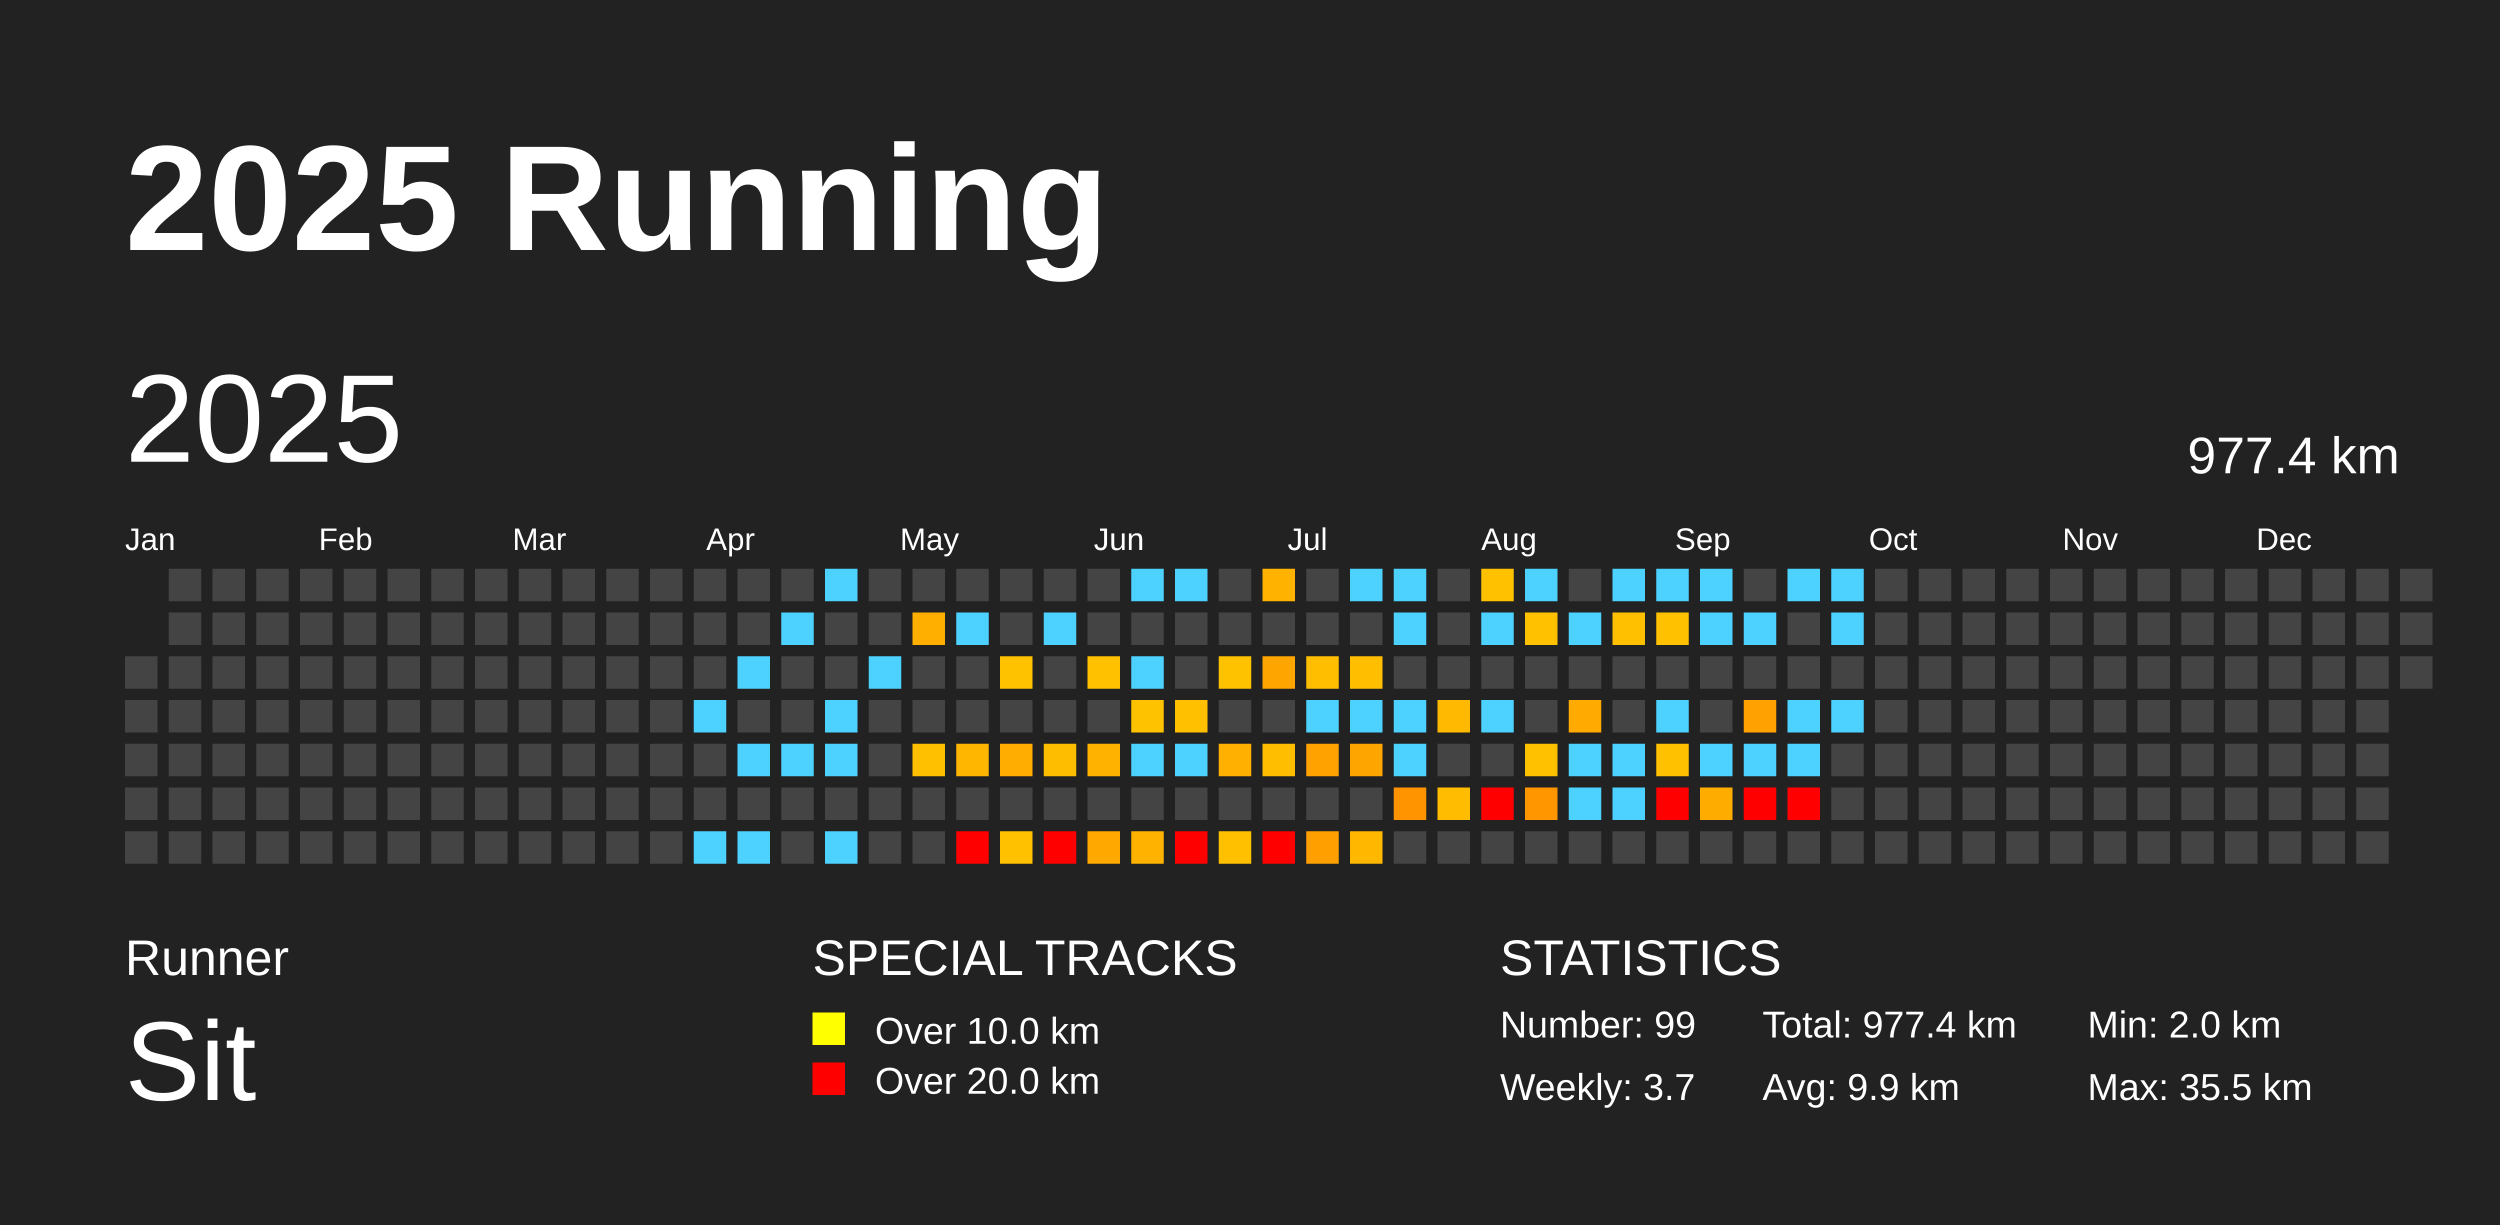
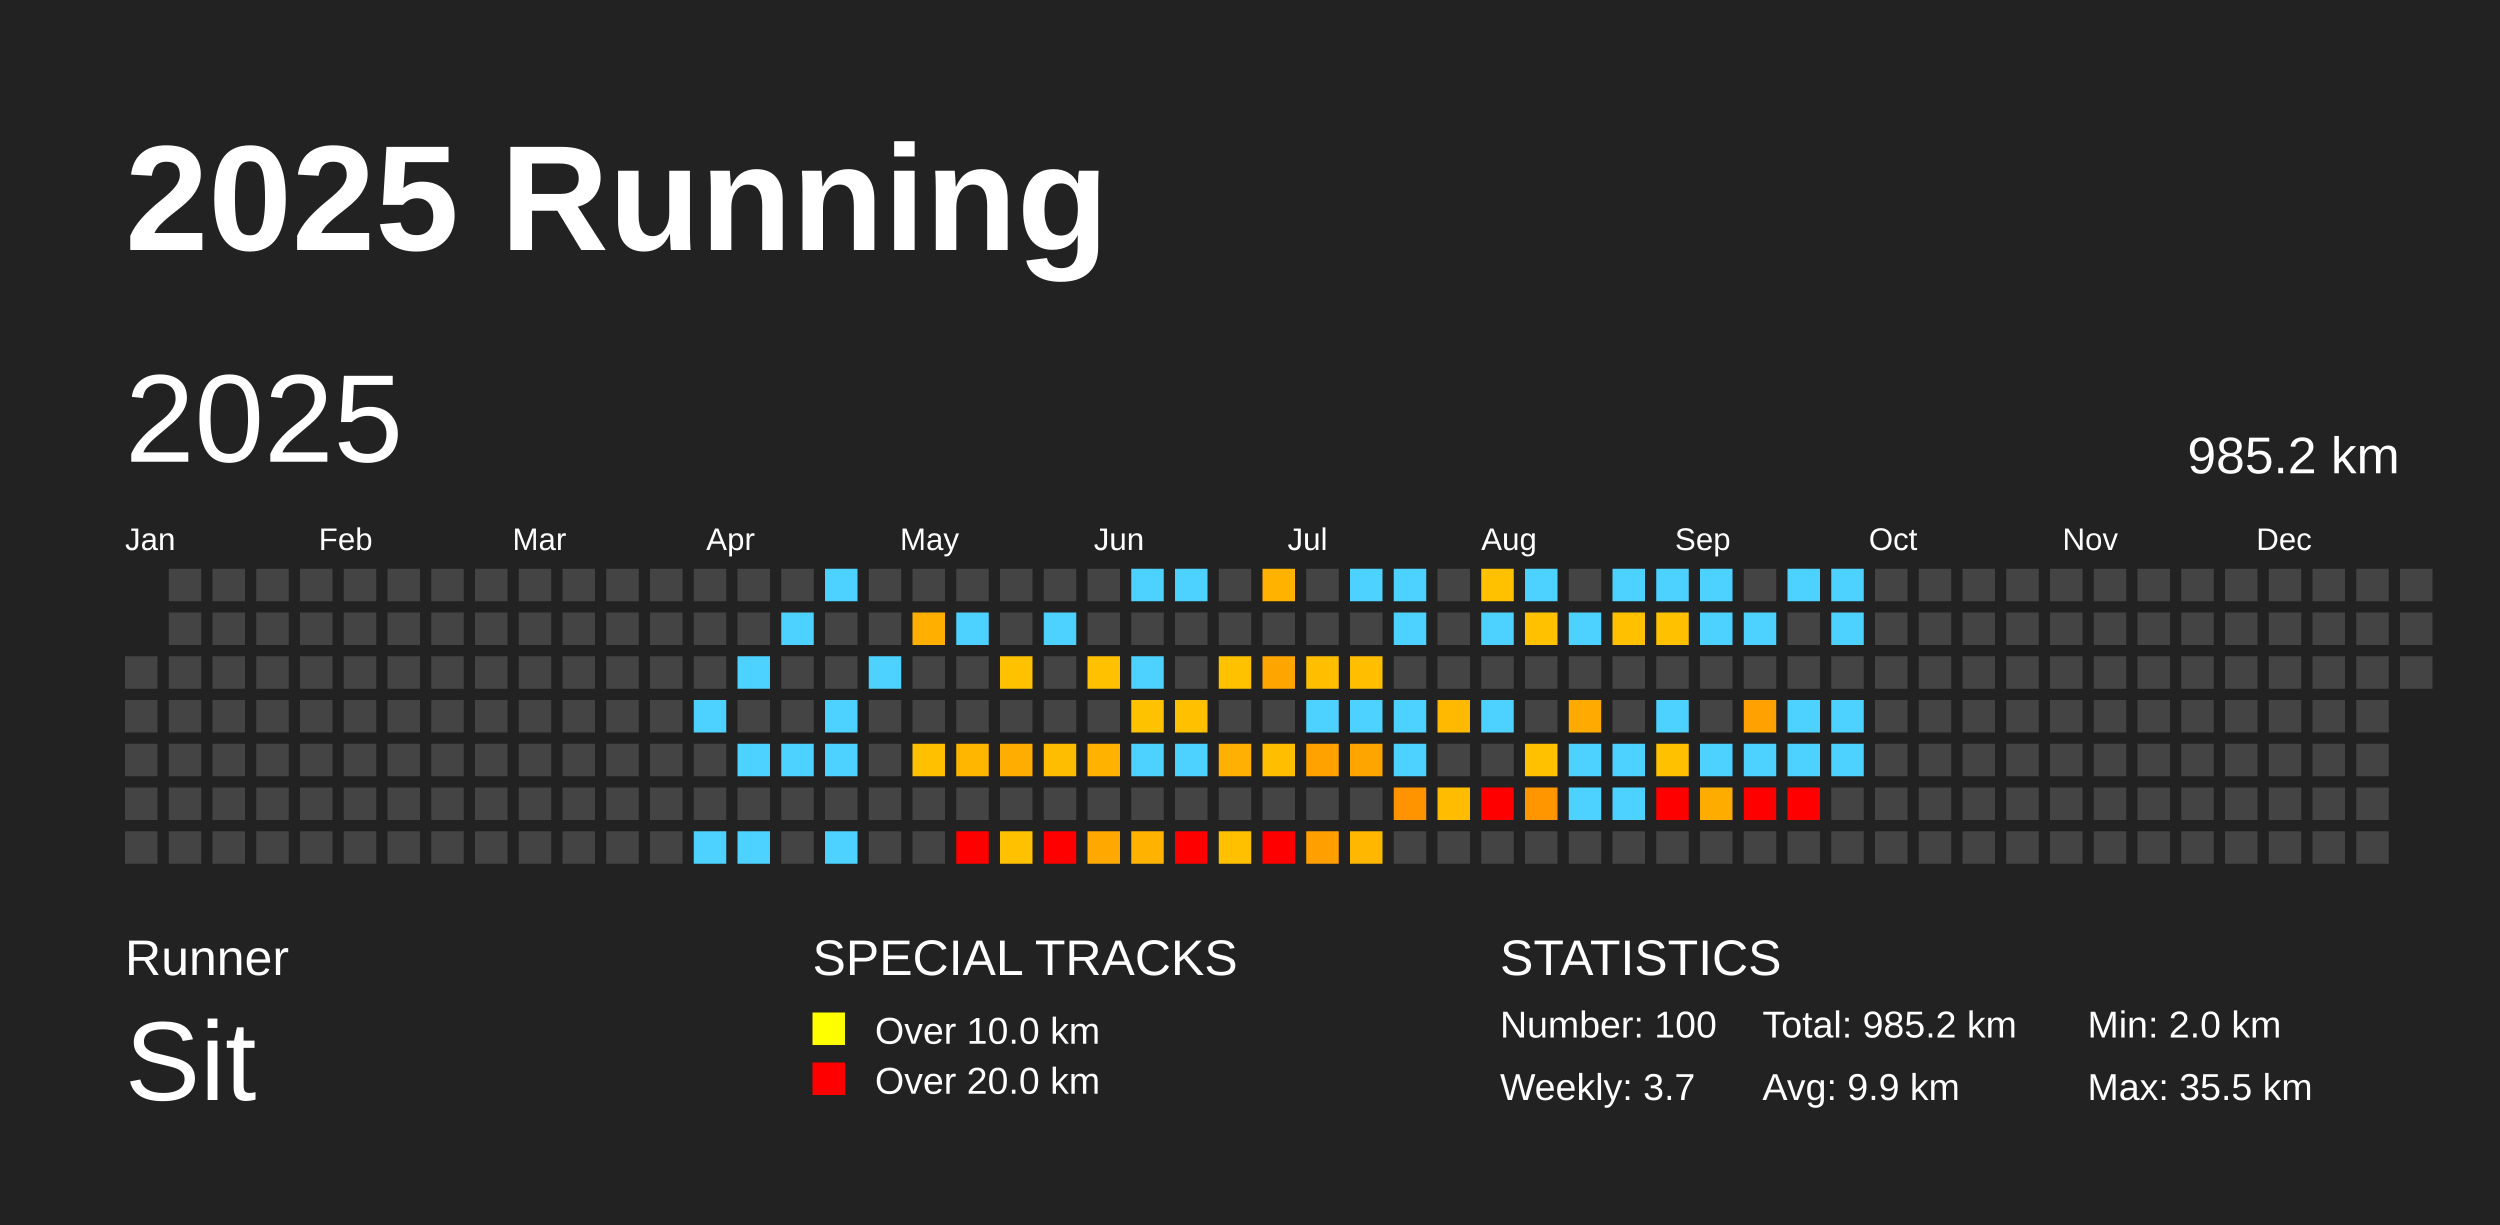
<svg xmlns="http://www.w3.org/2000/svg" baseProfile="full" height="98mm" version="1.1" viewBox="0,0,200,98" width="200mm">
  <defs />
  <rect fill="#222222" height="98" width="200" x="0" y="0" />
  <text fill="#FFFFFF" style="font-size:12px; font-family:Arial; font-weight:bold;" x="10" y="20">2025 Running</text>
  <text fill="#FFFFFF" style="font-size:4px; font-family:Arial" x="10" y="78">Runner</text>
  <text fill="#FFFFFF" style="font-size:9px; font-family:Arial" x="10" y="88">Sit</text>
  <text fill="#FFFFFF" style="font-size:4px; font-family:Arial" x="65" y="78">SPECIAL TRACKS</text>
  <rect fill="yellow" height="2.6" width="2.6" x="65" y="81" />
  <text fill="#FFFFFF" style="font-size:3px; font-family:Arial" x="70" y="83.5">Over 10.0 km</text>
  <rect fill="red" height="2.6" width="2.6" x="65" y="85" />
  <text fill="#FFFFFF" style="font-size:3px; font-family:Arial" x="70" y="87.5">Over 20.0 km</text>
  <text fill="#FFFFFF" style="font-size:4px; font-family:Arial" x="120" y="78">STATISTICS</text>
-   <text fill="#FFFFFF" style="font-size:3px; font-family:Arial" x="120" y="83">Number: 99</text>
+   <text fill="#FFFFFF" style="font-size:3px; font-family:Arial" x="120" y="83">Number: 100</text>
  <text fill="#FFFFFF" style="font-size:3px; font-family:Arial" x="120" y="88">Weekly: 3.7</text>
-   <text fill="#FFFFFF" style="font-size:3px; font-family:Arial" x="141" y="83">Total: 977.4 km</text>
+   <text fill="#FFFFFF" style="font-size:3px; font-family:Arial" x="141" y="83">Total: 985.2 km</text>
  <text fill="#FFFFFF" style="font-size:3px; font-family:Arial" x="141" y="88">Avg: 9.9 km</text>
  <text fill="#FFFFFF" style="font-size:3px; font-family:Arial" x="167" y="83">Min: 2.0 km</text>
  <text fill="#FFFFFF" style="font-size:3px; font-family:Arial" x="167" y="88">Max: 35.5 km</text>
  <text dominant-baseline="hanging" fill="#FFFFFF" style="font-size:10.0px; font-family:Arial;" x="10" y="30">2025</text>
-   <text dominant-baseline="hanging" fill="#FFFFFF" style="font-size:4.125px; font-family:Arial;" x="175" y="35">977.4 km</text>
+   <text dominant-baseline="hanging" fill="#FFFFFF" style="font-size:4.125px; font-family:Arial;" x="175" y="35">985.2 km</text>
  <text fill="#FFFFFF" style="font-size:2.5px; font-family:Arial" x="10.0" y="44">Jan</text>
  <text fill="#FFFFFF" style="font-size:2.5px; font-family:Arial" x="25.5" y="44">Feb</text>
  <text fill="#FFFFFF" style="font-size:2.5px; font-family:Arial" x="41.0" y="44">Mar</text>
  <text fill="#FFFFFF" style="font-size:2.5px; font-family:Arial" x="56.5" y="44">Apr</text>
  <text fill="#FFFFFF" style="font-size:2.5px; font-family:Arial" x="72.0" y="44">May</text>
  <text fill="#FFFFFF" style="font-size:2.5px; font-family:Arial" x="87.5" y="44">Jun</text>
  <text fill="#FFFFFF" style="font-size:2.5px; font-family:Arial" x="103.0" y="44">Jul</text>
  <text fill="#FFFFFF" style="font-size:2.5px; font-family:Arial" x="118.5" y="44">Aug</text>
  <text fill="#FFFFFF" style="font-size:2.5px; font-family:Arial" x="134.0" y="44">Sep</text>
  <text fill="#FFFFFF" style="font-size:2.5px; font-family:Arial" x="149.5" y="44">Oct</text>
  <text fill="#FFFFFF" style="font-size:2.5px; font-family:Arial" x="165.0" y="44">Nov</text>
  <text fill="#FFFFFF" style="font-size:2.5px; font-family:Arial" x="180.5" y="44">Dec</text>
  <rect fill="#444444" height="2.6" width="2.6" x="10.0" y="52.5" />
  <rect fill="#444444" height="2.6" width="2.6" x="10.0" y="56.0" />
  <rect fill="#444444" height="2.6" width="2.6" x="10.0" y="59.5" />
  <rect fill="#444444" height="2.6" width="2.6" x="10.0" y="63.0" />
  <rect fill="#444444" height="2.6" width="2.6" x="10.0" y="66.5" />
  <rect fill="#444444" height="2.6" width="2.6" x="13.5" y="45.5" />
  <rect fill="#444444" height="2.6" width="2.6" x="13.5" y="49.0" />
  <rect fill="#444444" height="2.6" width="2.6" x="13.5" y="52.5" />
  <rect fill="#444444" height="2.6" width="2.6" x="13.5" y="56.0" />
  <rect fill="#444444" height="2.6" width="2.6" x="13.5" y="59.5" />
  <rect fill="#444444" height="2.6" width="2.6" x="13.5" y="63.0" />
  <rect fill="#444444" height="2.6" width="2.6" x="13.5" y="66.5" />
  <rect fill="#444444" height="2.6" width="2.6" x="17.0" y="45.5" />
  <rect fill="#444444" height="2.6" width="2.6" x="17.0" y="49.0" />
  <rect fill="#444444" height="2.6" width="2.6" x="17.0" y="52.5" />
  <rect fill="#444444" height="2.6" width="2.6" x="17.0" y="56.0" />
  <rect fill="#444444" height="2.6" width="2.6" x="17.0" y="59.5" />
  <rect fill="#444444" height="2.6" width="2.6" x="17.0" y="63.0" />
  <rect fill="#444444" height="2.6" width="2.6" x="17.0" y="66.5" />
  <rect fill="#444444" height="2.6" width="2.6" x="20.5" y="45.5" />
  <rect fill="#444444" height="2.6" width="2.6" x="20.5" y="49.0" />
  <rect fill="#444444" height="2.6" width="2.6" x="20.5" y="52.5" />
  <rect fill="#444444" height="2.6" width="2.6" x="20.5" y="56.0" />
  <rect fill="#444444" height="2.6" width="2.6" x="20.5" y="59.5" />
  <rect fill="#444444" height="2.6" width="2.6" x="20.5" y="63.0" />
  <rect fill="#444444" height="2.6" width="2.6" x="20.5" y="66.5" />
  <rect fill="#444444" height="2.6" width="2.6" x="24.0" y="45.5" />
  <rect fill="#444444" height="2.6" width="2.6" x="24.0" y="49.0" />
  <rect fill="#444444" height="2.6" width="2.6" x="24.0" y="52.5" />
  <rect fill="#444444" height="2.6" width="2.6" x="24.0" y="56.0" />
  <rect fill="#444444" height="2.6" width="2.6" x="24.0" y="59.5" />
  <rect fill="#444444" height="2.6" width="2.6" x="24.0" y="63.0" />
  <rect fill="#444444" height="2.6" width="2.6" x="24.0" y="66.5" />
  <rect fill="#444444" height="2.6" width="2.6" x="27.5" y="45.5" />
  <rect fill="#444444" height="2.6" width="2.6" x="27.5" y="49.0" />
  <rect fill="#444444" height="2.6" width="2.6" x="27.5" y="52.5" />
  <rect fill="#444444" height="2.6" width="2.6" x="27.5" y="56.0" />
  <rect fill="#444444" height="2.6" width="2.6" x="27.5" y="59.5" />
  <rect fill="#444444" height="2.6" width="2.6" x="27.5" y="63.0" />
  <rect fill="#444444" height="2.6" width="2.6" x="27.5" y="66.5" />
  <rect fill="#444444" height="2.6" width="2.6" x="31.0" y="45.5" />
  <rect fill="#444444" height="2.6" width="2.6" x="31.0" y="49.0" />
  <rect fill="#444444" height="2.6" width="2.6" x="31.0" y="52.5" />
  <rect fill="#444444" height="2.6" width="2.6" x="31.0" y="56.0" />
  <rect fill="#444444" height="2.6" width="2.6" x="31.0" y="59.5" />
  <rect fill="#444444" height="2.6" width="2.6" x="31.0" y="63.0" />
  <rect fill="#444444" height="2.6" width="2.6" x="31.0" y="66.5" />
  <rect fill="#444444" height="2.6" width="2.6" x="34.5" y="45.5" />
  <rect fill="#444444" height="2.6" width="2.6" x="34.5" y="49.0" />
  <rect fill="#444444" height="2.6" width="2.6" x="34.5" y="52.5" />
  <rect fill="#444444" height="2.6" width="2.6" x="34.5" y="56.0" />
  <rect fill="#444444" height="2.6" width="2.6" x="34.5" y="59.5" />
  <rect fill="#444444" height="2.6" width="2.6" x="34.5" y="63.0" />
  <rect fill="#444444" height="2.6" width="2.6" x="34.5" y="66.5" />
  <rect fill="#444444" height="2.6" width="2.6" x="38.0" y="45.5" />
  <rect fill="#444444" height="2.6" width="2.6" x="38.0" y="49.0" />
  <rect fill="#444444" height="2.6" width="2.6" x="38.0" y="52.5" />
  <rect fill="#444444" height="2.6" width="2.6" x="38.0" y="56.0" />
  <rect fill="#444444" height="2.6" width="2.6" x="38.0" y="59.5" />
  <rect fill="#444444" height="2.6" width="2.6" x="38.0" y="63.0" />
  <rect fill="#444444" height="2.6" width="2.6" x="38.0" y="66.5" />
  <rect fill="#444444" height="2.6" width="2.6" x="41.5" y="45.5" />
  <rect fill="#444444" height="2.6" width="2.6" x="41.5" y="49.0" />
  <rect fill="#444444" height="2.6" width="2.6" x="41.5" y="52.5" />
  <rect fill="#444444" height="2.6" width="2.6" x="41.5" y="56.0" />
  <rect fill="#444444" height="2.6" width="2.6" x="41.5" y="59.5" />
  <rect fill="#444444" height="2.6" width="2.6" x="41.5" y="63.0" />
  <rect fill="#444444" height="2.6" width="2.6" x="41.5" y="66.5" />
  <rect fill="#444444" height="2.6" width="2.6" x="45.0" y="45.5" />
  <rect fill="#444444" height="2.6" width="2.6" x="45.0" y="49.0" />
  <rect fill="#444444" height="2.6" width="2.6" x="45.0" y="52.5" />
  <rect fill="#444444" height="2.6" width="2.6" x="45.0" y="56.0" />
  <rect fill="#444444" height="2.6" width="2.6" x="45.0" y="59.5" />
  <rect fill="#444444" height="2.6" width="2.6" x="45.0" y="63.0" />
  <rect fill="#444444" height="2.6" width="2.6" x="45.0" y="66.5" />
  <rect fill="#444444" height="2.6" width="2.6" x="48.5" y="45.5" />
  <rect fill="#444444" height="2.6" width="2.6" x="48.5" y="49.0" />
  <rect fill="#444444" height="2.6" width="2.6" x="48.5" y="52.5" />
  <rect fill="#444444" height="2.6" width="2.6" x="48.5" y="56.0" />
  <rect fill="#444444" height="2.6" width="2.6" x="48.5" y="59.5" />
  <rect fill="#444444" height="2.6" width="2.6" x="48.5" y="63.0" />
  <rect fill="#444444" height="2.6" width="2.6" x="48.5" y="66.5" />
  <rect fill="#444444" height="2.6" width="2.6" x="52.0" y="45.5" />
  <rect fill="#444444" height="2.6" width="2.6" x="52.0" y="49.0" />
  <rect fill="#444444" height="2.6" width="2.6" x="52.0" y="52.5" />
  <rect fill="#444444" height="2.6" width="2.6" x="52.0" y="56.0" />
  <rect fill="#444444" height="2.6" width="2.6" x="52.0" y="59.5" />
  <rect fill="#444444" height="2.6" width="2.6" x="52.0" y="63.0" />
  <rect fill="#444444" height="2.6" width="2.6" x="52.0" y="66.5" />
  <rect fill="#444444" height="2.6" width="2.6" x="55.5" y="45.5" />
  <rect fill="#444444" height="2.6" width="2.6" x="55.5" y="49.0" />
  <rect fill="#444444" height="2.6" width="2.6" x="55.5" y="52.5" />
  <rect fill="#4dd2ff" height="2.6" width="2.6" x="55.5" y="56.0" />
  <rect fill="#444444" height="2.6" width="2.6" x="55.5" y="59.5" />
  <rect fill="#444444" height="2.6" width="2.6" x="55.5" y="63.0" />
  <rect fill="#4dd2ff" height="2.6" width="2.6" x="55.5" y="66.5" />
  <rect fill="#444444" height="2.6" width="2.6" x="59.0" y="45.5" />
  <rect fill="#444444" height="2.6" width="2.6" x="59.0" y="49.0" />
  <rect fill="#4dd2ff" height="2.6" width="2.6" x="59.0" y="52.5" />
  <rect fill="#444444" height="2.6" width="2.6" x="59.0" y="56.0" />
  <rect fill="#4dd2ff" height="2.6" width="2.6" x="59.0" y="59.5" />
  <rect fill="#444444" height="2.6" width="2.6" x="59.0" y="63.0" />
  <rect fill="#4dd2ff" height="2.6" width="2.6" x="59.0" y="66.5" />
  <rect fill="#444444" height="2.6" width="2.6" x="62.5" y="45.5" />
  <rect fill="#4dd2ff" height="2.6" width="2.6" x="62.5" y="49.0" />
  <rect fill="#444444" height="2.6" width="2.6" x="62.5" y="52.5" />
  <rect fill="#444444" height="2.6" width="2.6" x="62.5" y="56.0" />
  <rect fill="#4dd2ff" height="2.6" width="2.6" x="62.5" y="59.5" />
  <rect fill="#444444" height="2.6" width="2.6" x="62.5" y="63.0" />
  <rect fill="#444444" height="2.6" width="2.6" x="62.5" y="66.5" />
  <rect fill="#4dd2ff" height="2.6" width="2.6" x="66.0" y="45.5" />
  <rect fill="#444444" height="2.6" width="2.6" x="66.0" y="49.0" />
  <rect fill="#444444" height="2.6" width="2.6" x="66.0" y="52.5" />
  <rect fill="#4dd2ff" height="2.6" width="2.6" x="66.0" y="56.0" />
  <rect fill="#4dd2ff" height="2.6" width="2.6" x="66.0" y="59.5" />
  <rect fill="#444444" height="2.6" width="2.6" x="66.0" y="63.0" />
  <rect fill="#4dd2ff" height="2.6" width="2.6" x="66.0" y="66.5" />
  <rect fill="#444444" height="2.6" width="2.6" x="69.5" y="45.5" />
  <rect fill="#444444" height="2.6" width="2.6" x="69.5" y="49.0" />
  <rect fill="#4dd2ff" height="2.6" width="2.6" x="69.5" y="52.5" />
  <rect fill="#444444" height="2.6" width="2.6" x="69.5" y="56.0" />
  <rect fill="#444444" height="2.6" width="2.6" x="69.5" y="59.5" />
  <rect fill="#444444" height="2.6" width="2.6" x="69.5" y="63.0" />
  <rect fill="#444444" height="2.6" width="2.6" x="69.5" y="66.5" />
  <rect fill="#444444" height="2.6" width="2.6" x="73.0" y="45.5" />
  <rect fill="#ffaf00" height="2.6" width="2.6" x="73.0" y="49.0" />
  <rect fill="#444444" height="2.6" width="2.6" x="73.0" y="52.5" />
  <rect fill="#444444" height="2.6" width="2.6" x="73.0" y="56.0" />
  <rect fill="#ffc000" height="2.6" width="2.6" x="73.0" y="59.5" />
  <rect fill="#444444" height="2.6" width="2.6" x="73.0" y="63.0" />
  <rect fill="#444444" height="2.6" width="2.6" x="73.0" y="66.5" />
  <rect fill="#444444" height="2.6" width="2.6" x="76.5" y="45.5" />
  <rect fill="#4dd2ff" height="2.6" width="2.6" x="76.5" y="49.0" />
  <rect fill="#444444" height="2.6" width="2.6" x="76.5" y="52.5" />
  <rect fill="#444444" height="2.6" width="2.6" x="76.5" y="56.0" />
  <rect fill="#ffb600" height="2.6" width="2.6" x="76.5" y="59.5" />
  <rect fill="#444444" height="2.6" width="2.6" x="76.5" y="63.0" />
  <rect fill="red" height="2.6" width="2.6" x="76.5" y="66.5" />
  <rect fill="#444444" height="2.6" width="2.6" x="80.0" y="45.5" />
  <rect fill="#444444" height="2.6" width="2.6" x="80.0" y="49.0" />
  <rect fill="#ffc200" height="2.6" width="2.6" x="80.0" y="52.5" />
  <rect fill="#444444" height="2.6" width="2.6" x="80.0" y="56.0" />
  <rect fill="#ffad00" height="2.6" width="2.6" x="80.0" y="59.5" />
  <rect fill="#444444" height="2.6" width="2.6" x="80.0" y="63.0" />
  <rect fill="#ffc100" height="2.6" width="2.6" x="80.0" y="66.5" />
  <rect fill="#444444" height="2.6" width="2.6" x="83.5" y="45.5" />
  <rect fill="#4dd2ff" height="2.6" width="2.6" x="83.5" y="49.0" />
  <rect fill="#444444" height="2.6" width="2.6" x="83.5" y="52.5" />
  <rect fill="#444444" height="2.6" width="2.6" x="83.5" y="56.0" />
  <rect fill="#ffbd00" height="2.6" width="2.6" x="83.5" y="59.5" />
  <rect fill="#444444" height="2.6" width="2.6" x="83.5" y="63.0" />
  <rect fill="red" height="2.6" width="2.6" x="83.5" y="66.5" />
  <rect fill="#444444" height="2.6" width="2.6" x="87.0" y="45.5" />
  <rect fill="#444444" height="2.6" width="2.6" x="87.0" y="49.0" />
  <rect fill="#ffc100" height="2.6" width="2.6" x="87.0" y="52.5" />
  <rect fill="#444444" height="2.6" width="2.6" x="87.0" y="56.0" />
  <rect fill="#ffb300" height="2.6" width="2.6" x="87.0" y="59.5" />
  <rect fill="#444444" height="2.6" width="2.6" x="87.0" y="63.0" />
  <rect fill="#ffa800" height="2.6" width="2.6" x="87.0" y="66.5" />
  <rect fill="#4dd2ff" height="2.6" width="2.6" x="90.5" y="45.5" />
  <rect fill="#444444" height="2.6" width="2.6" x="90.5" y="49.0" />
  <rect fill="#4dd2ff" height="2.6" width="2.6" x="90.5" y="52.5" />
  <rect fill="#ffc200" height="2.6" width="2.6" x="90.5" y="56.0" />
  <rect fill="#4dd2ff" height="2.6" width="2.6" x="90.5" y="59.5" />
  <rect fill="#444444" height="2.6" width="2.6" x="90.5" y="63.0" />
  <rect fill="#ffb300" height="2.6" width="2.6" x="90.5" y="66.5" />
  <rect fill="#4dd2ff" height="2.6" width="2.6" x="94.0" y="45.5" />
  <rect fill="#444444" height="2.6" width="2.6" x="94.0" y="49.0" />
  <rect fill="#444444" height="2.6" width="2.6" x="94.0" y="52.5" />
  <rect fill="#ffc000" height="2.6" width="2.6" x="94.0" y="56.0" />
  <rect fill="#4dd2ff" height="2.6" width="2.6" x="94.0" y="59.5" />
  <rect fill="#444444" height="2.6" width="2.6" x="94.0" y="63.0" />
  <rect fill="red" height="2.6" width="2.6" x="94.0" y="66.5" />
  <rect fill="#444444" height="2.6" width="2.6" x="97.5" y="45.5" />
  <rect fill="#444444" height="2.6" width="2.6" x="97.5" y="49.0" />
  <rect fill="#ffc200" height="2.6" width="2.6" x="97.5" y="52.5" />
  <rect fill="#444444" height="2.6" width="2.6" x="97.5" y="56.0" />
  <rect fill="#ffb000" height="2.6" width="2.6" x="97.5" y="59.5" />
  <rect fill="#444444" height="2.6" width="2.6" x="97.5" y="63.0" />
  <rect fill="#ffc000" height="2.6" width="2.6" x="97.5" y="66.5" />
  <rect fill="#ffb200" height="2.6" width="2.6" x="101.0" y="45.5" />
  <rect fill="#444444" height="2.6" width="2.6" x="101.0" y="49.0" />
  <rect fill="#ffa500" height="2.6" width="2.6" x="101.0" y="52.5" />
  <rect fill="#444444" height="2.6" width="2.6" x="101.0" y="56.0" />
  <rect fill="#ffbf00" height="2.6" width="2.6" x="101.0" y="59.5" />
  <rect fill="#444444" height="2.6" width="2.6" x="101.0" y="63.0" />
  <rect fill="red" height="2.6" width="2.6" x="101.0" y="66.5" />
  <rect fill="#444444" height="2.6" width="2.6" x="104.5" y="45.5" />
  <rect fill="#444444" height="2.6" width="2.6" x="104.5" y="49.0" />
  <rect fill="#ffbf00" height="2.6" width="2.6" x="104.5" y="52.5" />
  <rect fill="#4dd2ff" height="2.6" width="2.6" x="104.5" y="56.0" />
  <rect fill="#ffa200" height="2.6" width="2.6" x="104.5" y="59.5" />
  <rect fill="#444444" height="2.6" width="2.6" x="104.5" y="63.0" />
  <rect fill="#ff9f00" height="2.6" width="2.6" x="104.5" y="66.5" />
  <rect fill="#4dd2ff" height="2.6" width="2.6" x="108.0" y="45.5" />
  <rect fill="#444444" height="2.6" width="2.6" x="108.0" y="49.0" />
  <rect fill="#ffbf00" height="2.6" width="2.6" x="108.0" y="52.5" />
  <rect fill="#4dd2ff" height="2.6" width="2.6" x="108.0" y="56.0" />
  <rect fill="#ffa500" height="2.6" width="2.6" x="108.0" y="59.5" />
  <rect fill="#444444" height="2.6" width="2.6" x="108.0" y="63.0" />
  <rect fill="#ffb700" height="2.6" width="2.6" x="108.0" y="66.5" />
  <rect fill="#4dd2ff" height="2.6" width="2.6" x="111.5" y="45.5" />
  <rect fill="#4dd2ff" height="2.6" width="2.6" x="111.5" y="49.0" />
  <rect fill="#444444" height="2.6" width="2.6" x="111.5" y="52.5" />
  <rect fill="#4dd2ff" height="2.6" width="2.6" x="111.5" y="56.0" />
  <rect fill="#4dd2ff" height="2.6" width="2.6" x="111.5" y="59.5" />
  <rect fill="#ff9300" height="2.6" width="2.6" x="111.5" y="63.0" />
  <rect fill="#444444" height="2.6" width="2.6" x="111.5" y="66.5" />
  <rect fill="#444444" height="2.6" width="2.6" x="115.0" y="45.5" />
  <rect fill="#444444" height="2.6" width="2.6" x="115.0" y="49.0" />
  <rect fill="#444444" height="2.6" width="2.6" x="115.0" y="52.5" />
  <rect fill="#ffb900" height="2.6" width="2.6" x="115.0" y="56.0" />
  <rect fill="#444444" height="2.6" width="2.6" x="115.0" y="59.5" />
  <rect fill="#ffbc00" height="2.6" width="2.6" x="115.0" y="63.0" />
  <rect fill="#444444" height="2.6" width="2.6" x="115.0" y="66.5" />
  <rect fill="#ffc100" height="2.6" width="2.6" x="118.5" y="45.5" />
  <rect fill="#4dd2ff" height="2.6" width="2.6" x="118.5" y="49.0" />
  <rect fill="#444444" height="2.6" width="2.6" x="118.5" y="52.5" />
  <rect fill="#4dd2ff" height="2.6" width="2.6" x="118.5" y="56.0" />
  <rect fill="#444444" height="2.6" width="2.6" x="118.5" y="59.5" />
  <rect fill="red" height="2.6" width="2.6" x="118.5" y="63.0" />
  <rect fill="#444444" height="2.6" width="2.6" x="118.5" y="66.5" />
  <rect fill="#4dd2ff" height="2.6" width="2.6" x="122.0" y="45.5" />
  <rect fill="#ffc100" height="2.6" width="2.6" x="122.0" y="49.0" />
  <rect fill="#444444" height="2.6" width="2.6" x="122.0" y="52.5" />
  <rect fill="#444444" height="2.6" width="2.6" x="122.0" y="56.0" />
  <rect fill="#ffc100" height="2.6" width="2.6" x="122.0" y="59.5" />
  <rect fill="#ff9600" height="2.6" width="2.6" x="122.0" y="63.0" />
  <rect fill="#444444" height="2.6" width="2.6" x="122.0" y="66.5" />
  <rect fill="#444444" height="2.6" width="2.6" x="125.5" y="45.5" />
  <rect fill="#4dd2ff" height="2.6" width="2.6" x="125.5" y="49.0" />
  <rect fill="#444444" height="2.6" width="2.6" x="125.5" y="52.5" />
  <rect fill="#ffaa00" height="2.6" width="2.6" x="125.5" y="56.0" />
  <rect fill="#4dd2ff" height="2.6" width="2.6" x="125.5" y="59.5" />
  <rect fill="#4dd2ff" height="2.6" width="2.6" x="125.5" y="63.0" />
  <rect fill="#444444" height="2.6" width="2.6" x="125.5" y="66.5" />
  <rect fill="#4dd2ff" height="2.6" width="2.6" x="129.0" y="45.5" />
  <rect fill="#ffc000" height="2.6" width="2.6" x="129.0" y="49.0" />
  <rect fill="#444444" height="2.6" width="2.6" x="129.0" y="52.5" />
  <rect fill="#444444" height="2.6" width="2.6" x="129.0" y="56.0" />
  <rect fill="#4dd2ff" height="2.6" width="2.6" x="129.0" y="59.5" />
  <rect fill="#4dd2ff" height="2.6" width="2.6" x="129.0" y="63.0" />
  <rect fill="#444444" height="2.6" width="2.6" x="129.0" y="66.5" />
  <rect fill="#4dd2ff" height="2.6" width="2.6" x="132.5" y="45.5" />
  <rect fill="#ffc100" height="2.6" width="2.6" x="132.5" y="49.0" />
  <rect fill="#444444" height="2.6" width="2.6" x="132.5" y="52.5" />
  <rect fill="#4dd2ff" height="2.6" width="2.6" x="132.5" y="56.0" />
  <rect fill="#ffc100" height="2.6" width="2.6" x="132.5" y="59.5" />
  <rect fill="red" height="2.6" width="2.6" x="132.5" y="63.0" />
  <rect fill="#444444" height="2.6" width="2.6" x="132.5" y="66.5" />
  <rect fill="#4dd2ff" height="2.6" width="2.6" x="136.0" y="45.5" />
  <rect fill="#4dd2ff" height="2.6" width="2.6" x="136.0" y="49.0" />
  <rect fill="#444444" height="2.6" width="2.6" x="136.0" y="52.5" />
  <rect fill="#444444" height="2.6" width="2.6" x="136.0" y="56.0" />
  <rect fill="#4dd2ff" height="2.6" width="2.6" x="136.0" y="59.5" />
  <rect fill="#ffac00" height="2.6" width="2.6" x="136.0" y="63.0" />
  <rect fill="#444444" height="2.6" width="2.6" x="136.0" y="66.5" />
  <rect fill="#444444" height="2.6" width="2.6" x="139.5" y="45.5" />
  <rect fill="#4dd2ff" height="2.6" width="2.6" x="139.5" y="49.0" />
  <rect fill="#444444" height="2.6" width="2.6" x="139.5" y="52.5" />
  <rect fill="#ffa100" height="2.6" width="2.6" x="139.5" y="56.0" />
  <rect fill="#4dd2ff" height="2.6" width="2.6" x="139.5" y="59.5" />
  <rect fill="red" height="2.6" width="2.6" x="139.5" y="63.0" />
  <rect fill="#444444" height="2.6" width="2.6" x="139.5" y="66.5" />
  <rect fill="#4dd2ff" height="2.6" width="2.6" x="143.0" y="45.5" />
  <rect fill="#444444" height="2.6" width="2.6" x="143.0" y="49.0" />
  <rect fill="#444444" height="2.6" width="2.6" x="143.0" y="52.5" />
  <rect fill="#4dd2ff" height="2.6" width="2.6" x="143.0" y="56.0" />
  <rect fill="#4dd2ff" height="2.6" width="2.6" x="143.0" y="59.5" />
  <rect fill="red" height="2.6" width="2.6" x="143.0" y="63.0" />
  <rect fill="#444444" height="2.6" width="2.6" x="143.0" y="66.5" />
  <rect fill="#4dd2ff" height="2.6" width="2.6" x="146.5" y="45.5" />
  <rect fill="#4dd2ff" height="2.6" width="2.6" x="146.5" y="49.0" />
  <rect fill="#444444" height="2.6" width="2.6" x="146.5" y="52.5" />
  <rect fill="#4dd2ff" height="2.6" width="2.6" x="146.5" y="56.0" />
-   <rect fill="#444444" height="2.6" width="2.6" x="146.5" y="59.5" />
+   <rect fill="#4dd2ff" height="2.6" width="2.6" x="146.5" y="59.5" />
  <rect fill="#444444" height="2.6" width="2.6" x="146.5" y="63.0" />
  <rect fill="#444444" height="2.6" width="2.6" x="146.5" y="66.5" />
  <rect fill="#444444" height="2.6" width="2.6" x="150.0" y="45.5" />
  <rect fill="#444444" height="2.6" width="2.6" x="150.0" y="49.0" />
  <rect fill="#444444" height="2.6" width="2.6" x="150.0" y="52.5" />
  <rect fill="#444444" height="2.6" width="2.6" x="150.0" y="56.0" />
  <rect fill="#444444" height="2.6" width="2.6" x="150.0" y="59.5" />
  <rect fill="#444444" height="2.6" width="2.6" x="150.0" y="63.0" />
  <rect fill="#444444" height="2.6" width="2.6" x="150.0" y="66.5" />
  <rect fill="#444444" height="2.6" width="2.6" x="153.5" y="45.5" />
  <rect fill="#444444" height="2.6" width="2.6" x="153.5" y="49.0" />
  <rect fill="#444444" height="2.6" width="2.6" x="153.5" y="52.5" />
  <rect fill="#444444" height="2.6" width="2.6" x="153.5" y="56.0" />
  <rect fill="#444444" height="2.6" width="2.6" x="153.5" y="59.5" />
  <rect fill="#444444" height="2.6" width="2.6" x="153.5" y="63.0" />
  <rect fill="#444444" height="2.6" width="2.6" x="153.5" y="66.5" />
  <rect fill="#444444" height="2.6" width="2.6" x="157.0" y="45.5" />
  <rect fill="#444444" height="2.6" width="2.6" x="157.0" y="49.0" />
  <rect fill="#444444" height="2.6" width="2.6" x="157.0" y="52.5" />
  <rect fill="#444444" height="2.6" width="2.6" x="157.0" y="56.0" />
  <rect fill="#444444" height="2.6" width="2.6" x="157.0" y="59.5" />
  <rect fill="#444444" height="2.6" width="2.6" x="157.0" y="63.0" />
  <rect fill="#444444" height="2.6" width="2.6" x="157.0" y="66.5" />
  <rect fill="#444444" height="2.6" width="2.6" x="160.5" y="45.5" />
  <rect fill="#444444" height="2.6" width="2.6" x="160.5" y="49.0" />
  <rect fill="#444444" height="2.6" width="2.6" x="160.5" y="52.5" />
  <rect fill="#444444" height="2.6" width="2.6" x="160.5" y="56.0" />
  <rect fill="#444444" height="2.6" width="2.6" x="160.5" y="59.5" />
  <rect fill="#444444" height="2.6" width="2.6" x="160.5" y="63.0" />
  <rect fill="#444444" height="2.6" width="2.6" x="160.5" y="66.5" />
  <rect fill="#444444" height="2.6" width="2.6" x="164.0" y="45.5" />
  <rect fill="#444444" height="2.6" width="2.6" x="164.0" y="49.0" />
  <rect fill="#444444" height="2.6" width="2.6" x="164.0" y="52.5" />
  <rect fill="#444444" height="2.6" width="2.6" x="164.0" y="56.0" />
  <rect fill="#444444" height="2.6" width="2.6" x="164.0" y="59.5" />
  <rect fill="#444444" height="2.6" width="2.6" x="164.0" y="63.0" />
  <rect fill="#444444" height="2.6" width="2.6" x="164.0" y="66.5" />
  <rect fill="#444444" height="2.6" width="2.6" x="167.5" y="45.5" />
  <rect fill="#444444" height="2.6" width="2.6" x="167.5" y="49.0" />
  <rect fill="#444444" height="2.6" width="2.6" x="167.5" y="52.5" />
  <rect fill="#444444" height="2.6" width="2.6" x="167.5" y="56.0" />
  <rect fill="#444444" height="2.6" width="2.6" x="167.5" y="59.5" />
  <rect fill="#444444" height="2.6" width="2.6" x="167.5" y="63.0" />
  <rect fill="#444444" height="2.6" width="2.6" x="167.5" y="66.5" />
  <rect fill="#444444" height="2.6" width="2.6" x="171.0" y="45.5" />
  <rect fill="#444444" height="2.6" width="2.6" x="171.0" y="49.0" />
  <rect fill="#444444" height="2.6" width="2.6" x="171.0" y="52.5" />
  <rect fill="#444444" height="2.6" width="2.6" x="171.0" y="56.0" />
  <rect fill="#444444" height="2.6" width="2.6" x="171.0" y="59.5" />
  <rect fill="#444444" height="2.6" width="2.6" x="171.0" y="63.0" />
  <rect fill="#444444" height="2.6" width="2.6" x="171.0" y="66.5" />
  <rect fill="#444444" height="2.6" width="2.6" x="174.5" y="45.5" />
  <rect fill="#444444" height="2.6" width="2.6" x="174.5" y="49.0" />
  <rect fill="#444444" height="2.6" width="2.6" x="174.5" y="52.5" />
  <rect fill="#444444" height="2.6" width="2.6" x="174.5" y="56.0" />
  <rect fill="#444444" height="2.6" width="2.6" x="174.5" y="59.5" />
  <rect fill="#444444" height="2.6" width="2.6" x="174.5" y="63.0" />
  <rect fill="#444444" height="2.6" width="2.6" x="174.5" y="66.5" />
  <rect fill="#444444" height="2.6" width="2.6" x="178.0" y="45.5" />
  <rect fill="#444444" height="2.6" width="2.6" x="178.0" y="49.0" />
  <rect fill="#444444" height="2.6" width="2.6" x="178.0" y="52.5" />
  <rect fill="#444444" height="2.6" width="2.6" x="178.0" y="56.0" />
  <rect fill="#444444" height="2.6" width="2.6" x="178.0" y="59.5" />
  <rect fill="#444444" height="2.6" width="2.6" x="178.0" y="63.0" />
  <rect fill="#444444" height="2.6" width="2.6" x="178.0" y="66.5" />
  <rect fill="#444444" height="2.6" width="2.6" x="181.5" y="45.5" />
  <rect fill="#444444" height="2.6" width="2.6" x="181.5" y="49.0" />
  <rect fill="#444444" height="2.6" width="2.6" x="181.5" y="52.5" />
  <rect fill="#444444" height="2.6" width="2.6" x="181.5" y="56.0" />
  <rect fill="#444444" height="2.6" width="2.6" x="181.5" y="59.5" />
  <rect fill="#444444" height="2.6" width="2.6" x="181.5" y="63.0" />
  <rect fill="#444444" height="2.6" width="2.6" x="181.5" y="66.5" />
  <rect fill="#444444" height="2.6" width="2.6" x="185.0" y="45.5" />
  <rect fill="#444444" height="2.6" width="2.6" x="185.0" y="49.0" />
  <rect fill="#444444" height="2.6" width="2.6" x="185.0" y="52.5" />
  <rect fill="#444444" height="2.6" width="2.6" x="185.0" y="56.0" />
  <rect fill="#444444" height="2.6" width="2.6" x="185.0" y="59.5" />
  <rect fill="#444444" height="2.6" width="2.6" x="185.0" y="63.0" />
  <rect fill="#444444" height="2.6" width="2.6" x="185.0" y="66.5" />
  <rect fill="#444444" height="2.6" width="2.6" x="188.5" y="45.5" />
  <rect fill="#444444" height="2.6" width="2.6" x="188.5" y="49.0" />
  <rect fill="#444444" height="2.6" width="2.6" x="188.5" y="52.5" />
  <rect fill="#444444" height="2.6" width="2.6" x="188.5" y="56.0" />
  <rect fill="#444444" height="2.6" width="2.6" x="188.5" y="59.5" />
  <rect fill="#444444" height="2.6" width="2.6" x="188.5" y="63.0" />
  <rect fill="#444444" height="2.6" width="2.6" x="188.5" y="66.5" />
  <rect fill="#444444" height="2.6" width="2.6" x="192.0" y="45.5" />
  <rect fill="#444444" height="2.6" width="2.6" x="192.0" y="49.0" />
  <rect fill="#444444" height="2.6" width="2.6" x="192.0" y="52.5" />
</svg>
